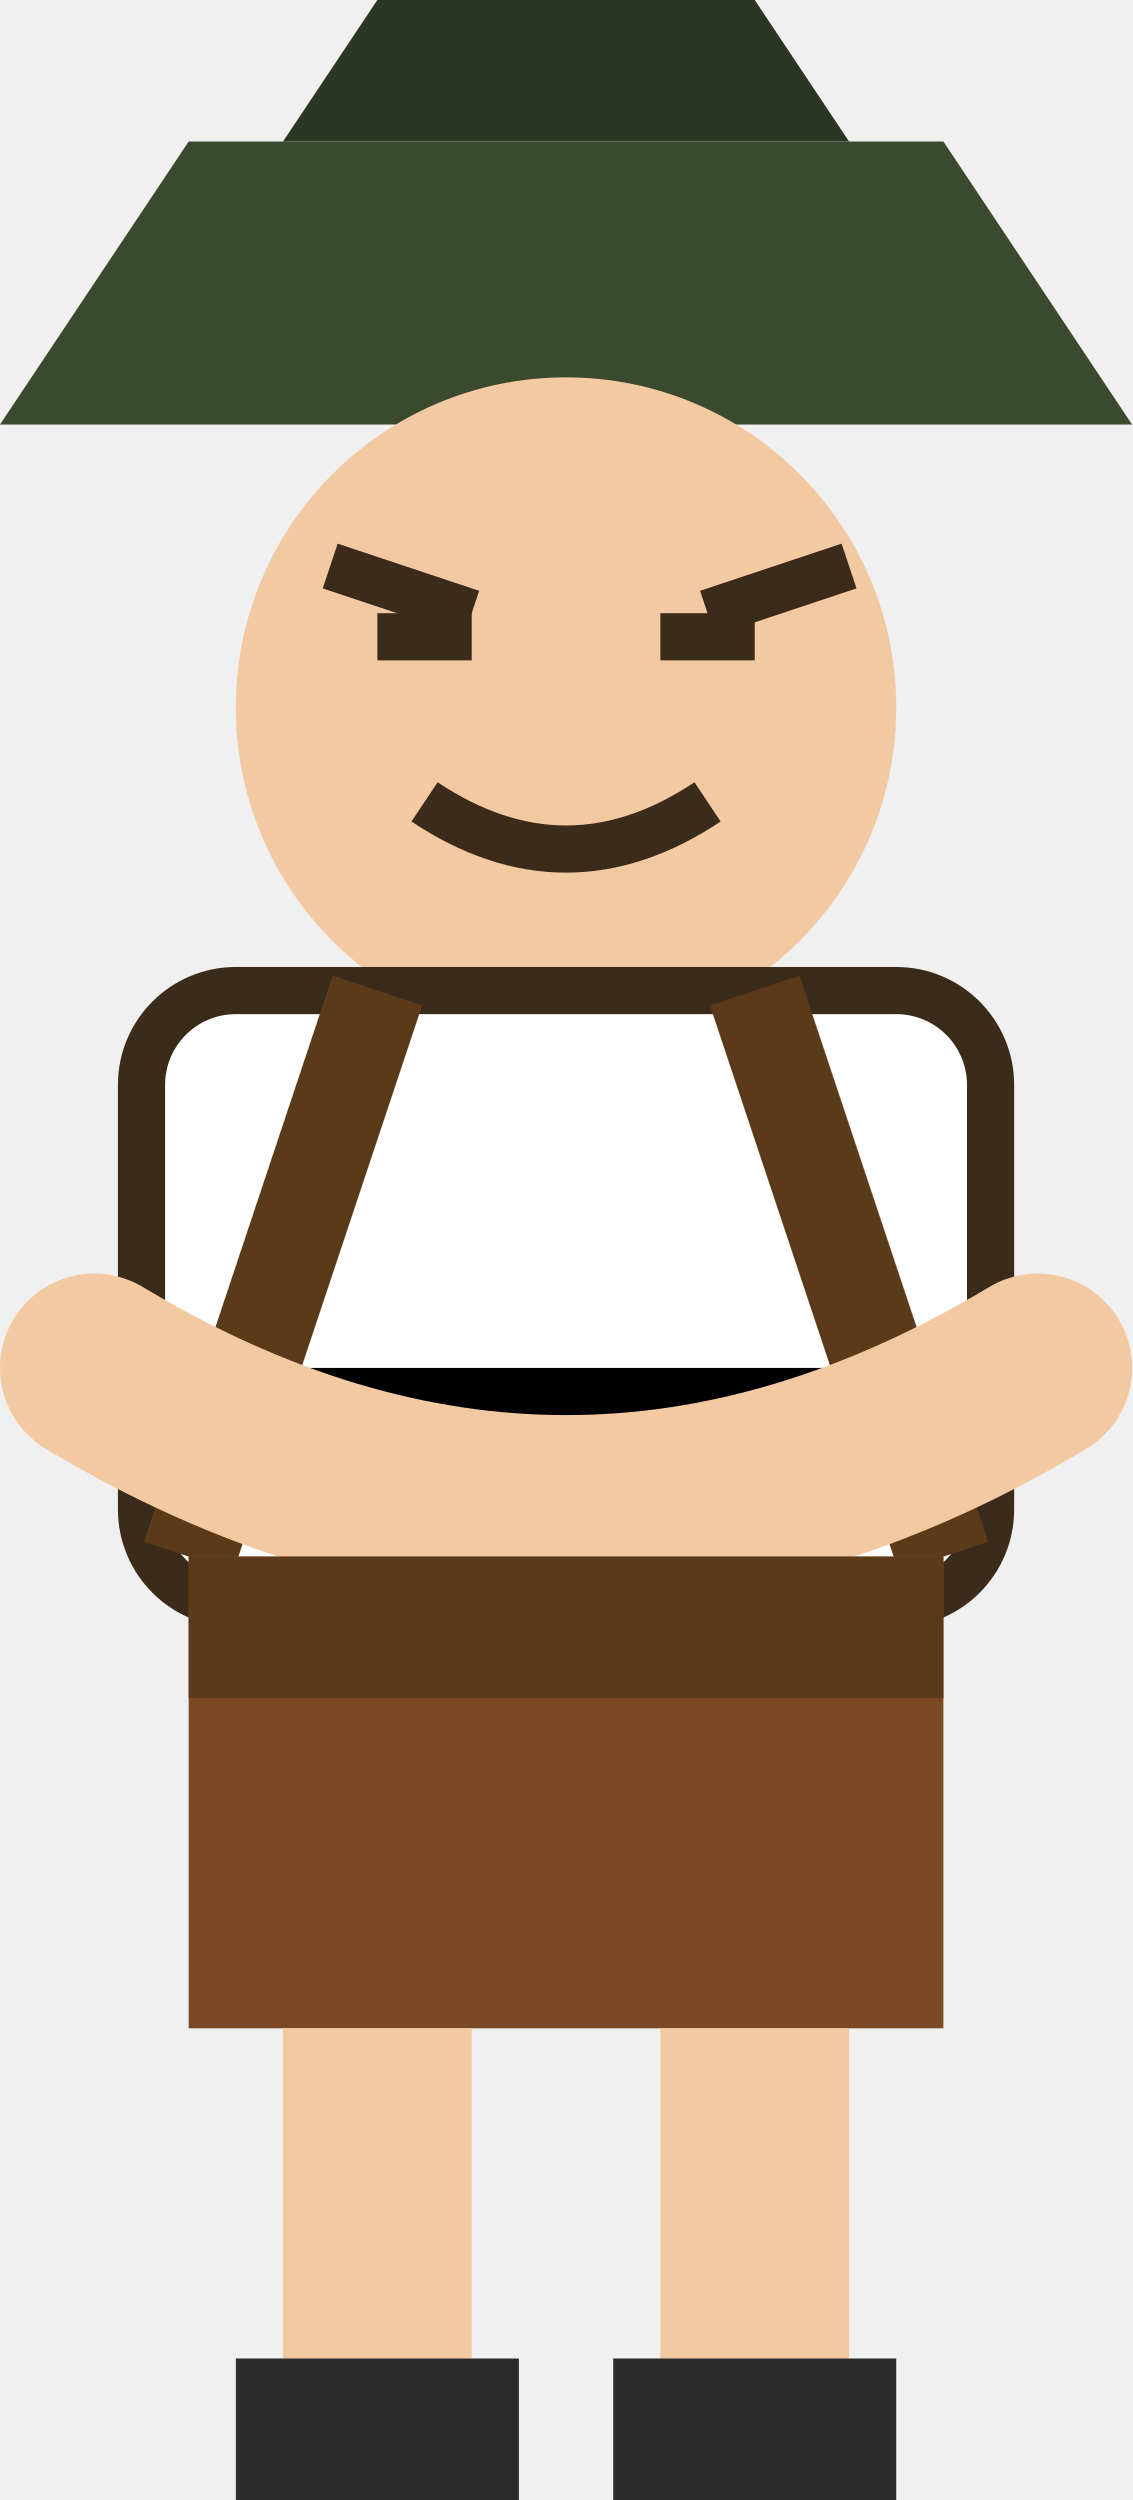
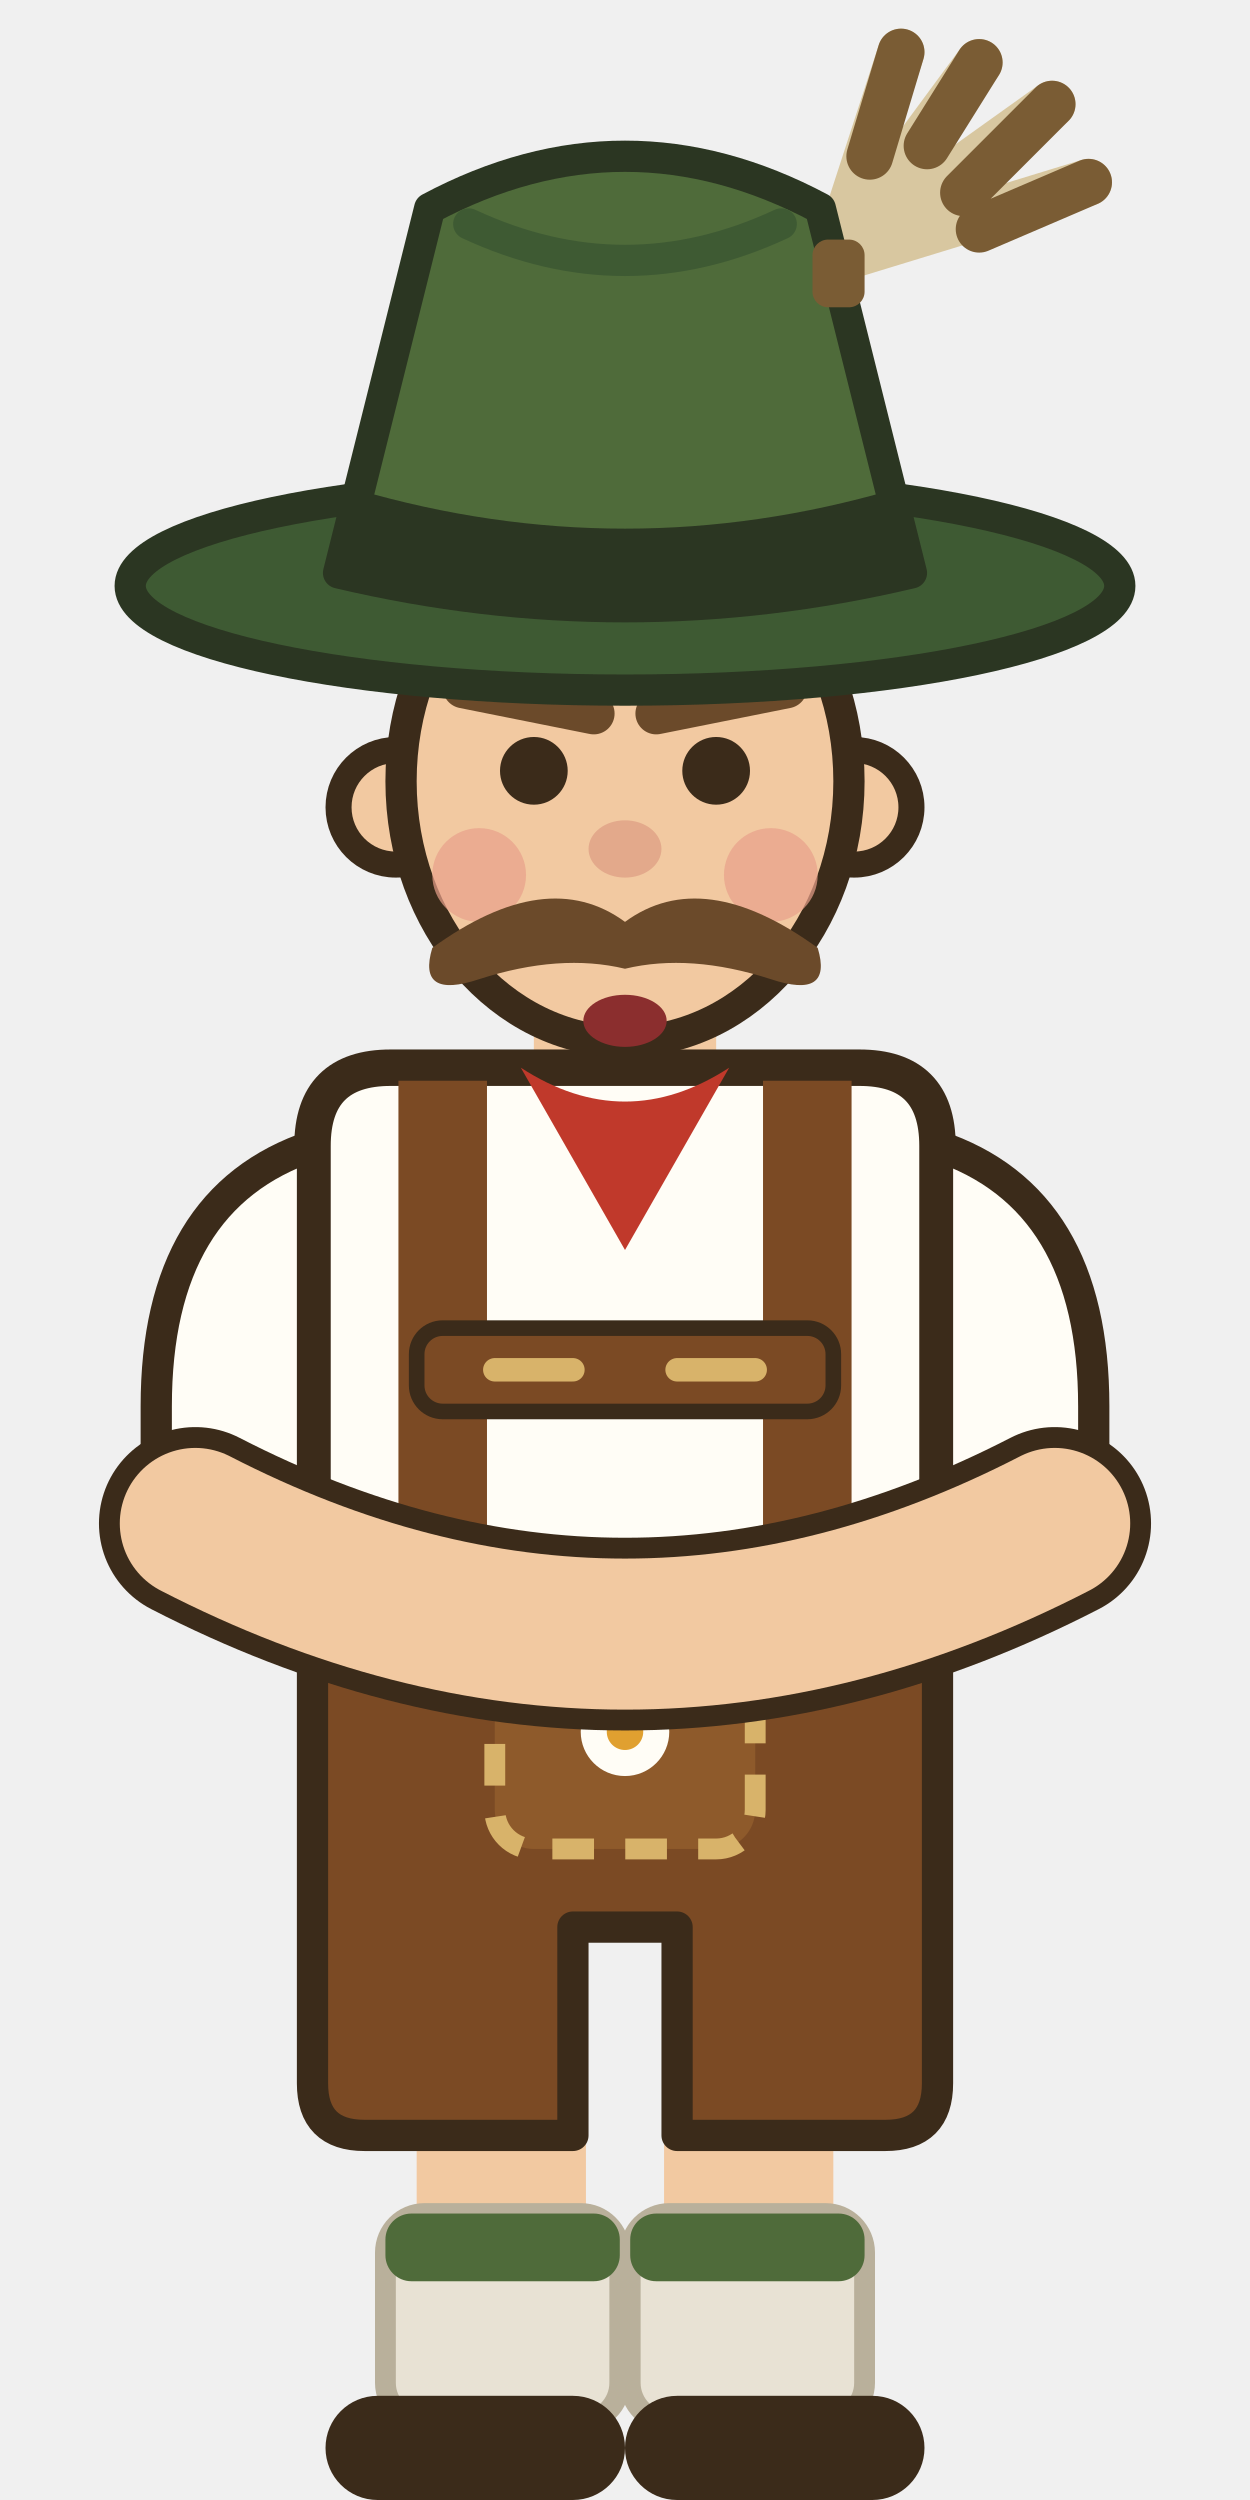
- <svg xmlns="http://www.w3.org/2000/svg" width="48" height="106" viewBox="40 14 48 106">
-   <polygon points="40,32 88,32 80,20 48,20" fill="#3b4a2f" />
-   <polygon points="52,20 76,20 72,14 56,14" fill="#2b3622" />
-   <circle cx="64" cy="44" r="14" fill="#f2c9a1" />
-   <rect x="56" y="40" width="4" height="2" fill="#3b2b1a" />
-   <rect x="68" y="40" width="4" height="2" fill="#3b2b1a" />
-   <path d="M54 38 L60 40" stroke="#3b2b1a" stroke-width="2" />
-   <path d="M70 40 L76 38" stroke="#3b2b1a" stroke-width="2" />
-   <path d="M58 48 Q64 52 70 48" stroke="#3b2b1a" stroke-width="2" fill="none" />
-   <rect x="46" y="56" width="36" height="26" rx="4" fill="#ffffff" stroke="#3b2b1a" stroke-width="2" />
-   <path d="M48 80 L56 56" stroke="#5b3a1a" stroke-width="4" />
-   <path d="M80 80 L72 56" stroke="#5b3a1a" stroke-width="4" />
-   <path d="M44 72 Q64 84 84 72" stroke="#f2c9a1" stroke-width="8" stroke-linecap="round" />
-   <rect x="48" y="80" width="32" height="20" fill="#7b4a24" />
-   <rect x="48" y="80" width="32" height="6" fill="#5b3a1a" />
-   <rect x="52" y="100" width="8" height="16" fill="#f2c9a1" />
-   <rect x="68" y="100" width="8" height="16" fill="#f2c9a1" />
-   <rect x="50" y="114" width="12" height="6" fill="#2b2b2b" />
-   <rect x="66" y="114" width="12" height="6" fill="#2b2b2b" />
+ <svg xmlns="http://www.w3.org/2000/svg" width="48" height="96" viewBox="0 0 48 96">
+   <rect x="16" y="80" width="6.5" height="7" fill="#f2c9a1" />
+   <rect x="25.5" y="80" width="6.5" height="7" fill="#f2c9a1" />
+   <rect x="14.8" y="85" width="9" height="8" rx="1.5" fill="#e8e2d4" stroke="#b9b09b" stroke-width=".8" />
+   <rect x="24.2" y="85" width="9" height="8" rx="1.5" fill="#e8e2d4" stroke="#b9b09b" stroke-width=".8" />
+   <rect x="14.8" y="85" width="9" height="2.6" rx="1" fill="#4f6b3a" />
+   <rect x="24.2" y="85" width="9" height="2.6" rx="1" fill="#4f6b3a" />
+   <rect x="12.5" y="92" width="11.5" height="4" rx="2" fill="#3b2b1a" />
+   <rect x="24" y="92" width="11.5" height="4" rx="2" fill="#3b2b1a" />
+   <rect x="20.5" y="37" width="7" height="7" fill="#f2c9a1" />
+   <path d="M12 44Q12 41 15 41H33Q36 41 36 44V62H12Z" fill="#fffdf6" stroke="#3b2b1a" stroke-width="1.4" stroke-linejoin="round" />
+   <path d="M12 62H36V80Q36 82 34 82H26V74H22V82H14Q12 82 12 80Z" fill="#7b4a24" stroke="#3b2b1a" stroke-width="1.2" stroke-linejoin="round" />
+   <rect x="19" y="62" width="10" height="9" rx="1.5" fill="#8e5a2b" stroke="#d8b36a" stroke-width=".8" stroke-dasharray="1.6 1.2" />
+   <circle cx="24" cy="66.5" r="1.7" fill="#fffdf6" />
+   <circle cx="24" cy="66.5" r=".7" fill="#e0a030" />
+   <path d="M17 41.5V62M31 41.5V62" stroke="#7b4a24" stroke-width="3.4" />
+   <rect x="16" y="51" width="16" height="3.2" rx="1" fill="#7b4a24" stroke="#3b2b1a" stroke-width=".6" />
+   <path d="M19 52.6H22M26 52.6H29" stroke="#d8b36a" stroke-width=".9" stroke-linecap="round" />
+   <path d="M20 41L24 48L28 41Q24 43.6 20 41Z" fill="#c0392b" />
+   <path d="M12 44Q6 46 6 54V58Q9 59.5 12 58Z" fill="#fffdf6" stroke="#3b2b1a" stroke-width="1.2" stroke-linejoin="round" />
+   <path d="M36 44Q42 46 42 54V58Q39 59.5 36 58Z" fill="#fffdf6" stroke="#3b2b1a" stroke-width="1.2" stroke-linejoin="round" />
+   <path d="M7.5 58.5Q24 67 40.5 58.5" fill="none" stroke="#3b2b1a" stroke-width="7.4" stroke-linecap="round" />
+   <path d="M7.5 58.5Q24 67 40.5 58.5" fill="none" stroke="#f2c9a1" stroke-width="5.8" stroke-linecap="round" />
+   <circle cx="15.2" cy="31" r="2.2" fill="#f2c9a1" stroke="#3b2b1a" stroke-width="1" />
+   <circle cx="32.8" cy="31" r="2.2" fill="#f2c9a1" stroke="#3b2b1a" stroke-width="1" />
+   <ellipse cx="24" cy="30" rx="8.6" ry="10" fill="#f2c9a1" stroke="#3b2b1a" stroke-width="1.2" />
+   <circle cx="18.4" cy="33.6" r="1.8" fill="#e8a08a" opacity=".7" />
+   <circle cx="29.6" cy="33.6" r="1.8" fill="#e8a08a" opacity=".7" />
+   <circle cx="20.5" cy="29.6" r="1.3" fill="#3b2b1a" />
+   <circle cx="27.5" cy="29.6" r="1.3" fill="#3b2b1a" />
+   <path d="M17.8 26.4L22.8 27.4M30.2 26.4L25.2 27.4" stroke="#6b4a2a" stroke-width="1.6" stroke-linecap="round" />
+   <ellipse cx="24" cy="32.6" rx="1.4" ry="1.1" fill="#e3a98b" />
+   <path d="M24 35.4Q21 33.2 16.6 36.4Q16 38.4 18.4 37.6Q21.5 36.6 24 37.2Q26.5 36.6 29.6 37.6Q32 38.4 31.4 36.4Q27 33.2 24 35.4Z" fill="#6b4a2a" />
+   <ellipse cx="24" cy="39.2" rx="1.6" ry="1" fill="#8b2e2e" />
+   <g stroke-linecap="round" fill="none">
+     <path d="M32 10L34.6 2M32 10L37.6 2.4M32 10L40.4 4M32 10L41.8 7" stroke="#d8c7a0" stroke-width="1.8" />
+     <path d="M33.4 6L34.6 2M35.6 5.6L37.6 2.4M37 7.4L40.4 4M37.6 8.8L41.8 7" stroke="#7a5c34" stroke-width="1.8" />
+   </g>
+   <ellipse cx="24" cy="22.5" rx="19" ry="4" fill="#3e5a33" stroke="#2b3622" stroke-width="1.2" />
+   <path d="M13 22L16.5 8Q24 4 31.5 8L35 22Q24 24.6 13 22Z" fill="#4f6b3a" stroke="#2b3622" stroke-width="1.2" stroke-linejoin="round" />
+   <path d="M18 8.6Q24 11.4 30 8.6" fill="none" stroke="#3e5a33" stroke-width="1.2" stroke-linecap="round" />
+   <path d="M13.7 18.8Q24 21.8 34.3 18.8L34.8 21.6Q24 24.4 13.2 21.6Z" fill="#2b3622" />
+   <rect x="31.2" y="9.2" width="2" height="2.6" rx=".6" fill="#7a5c34" />
</svg>
